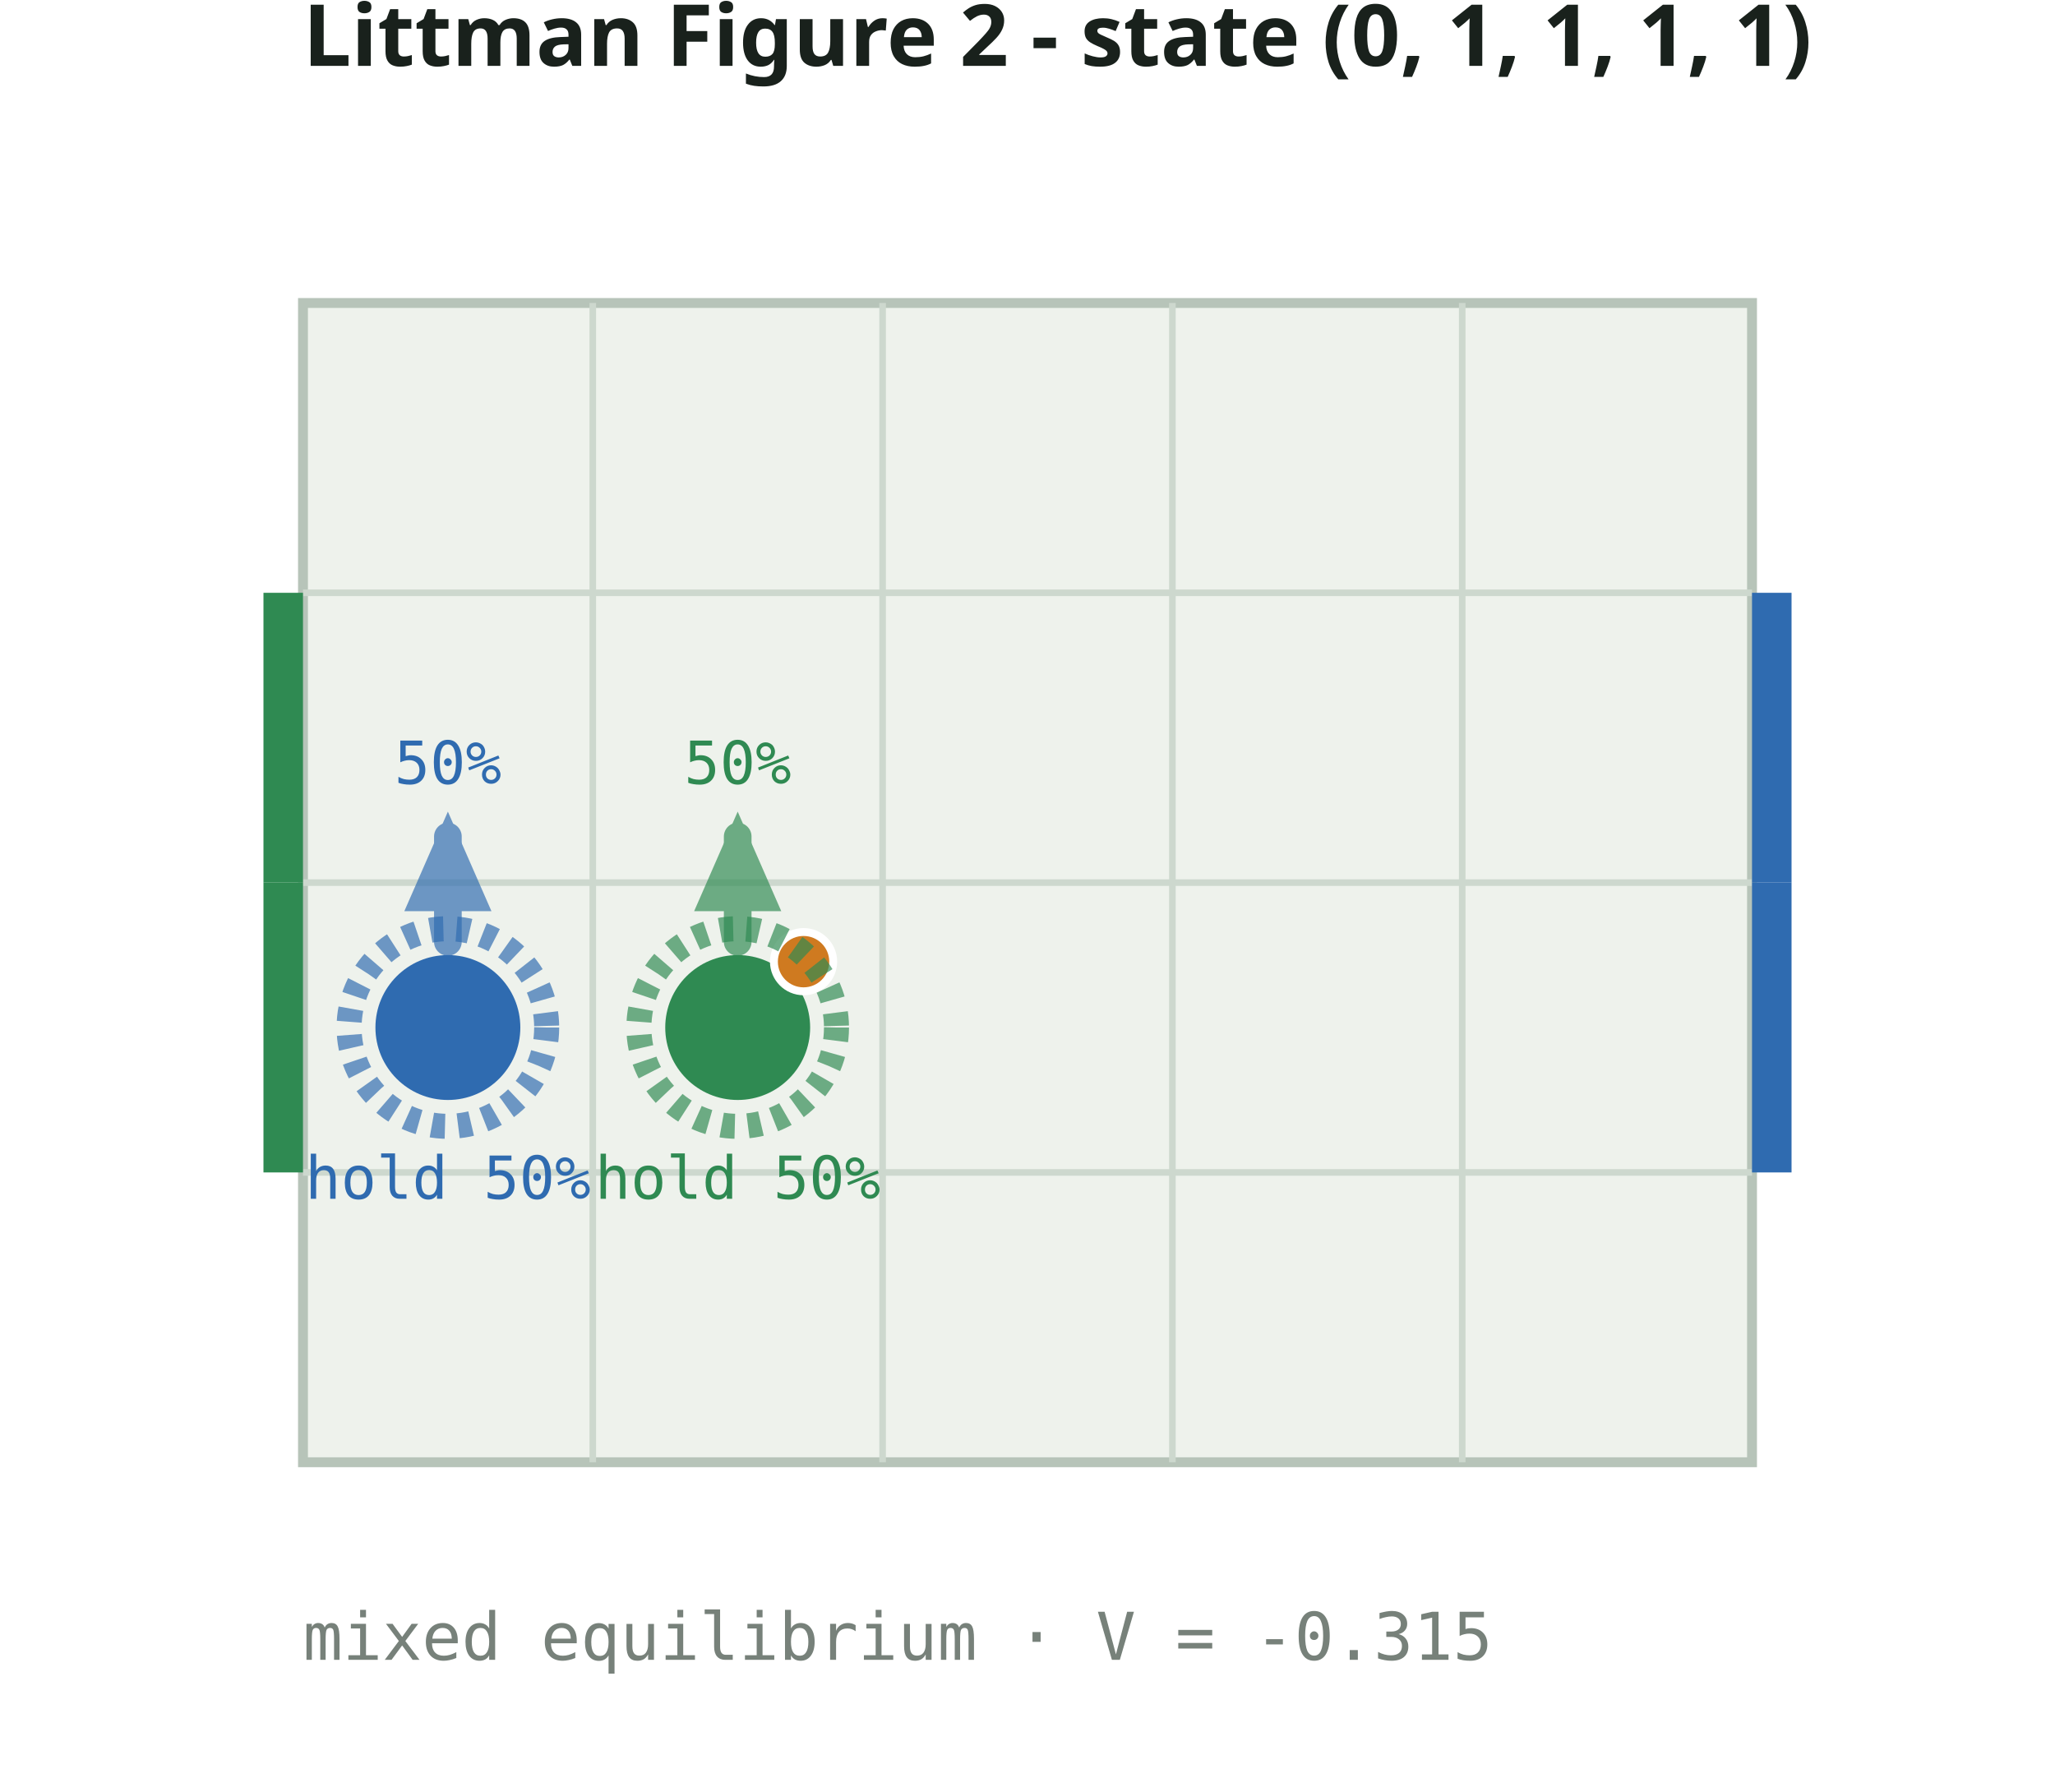
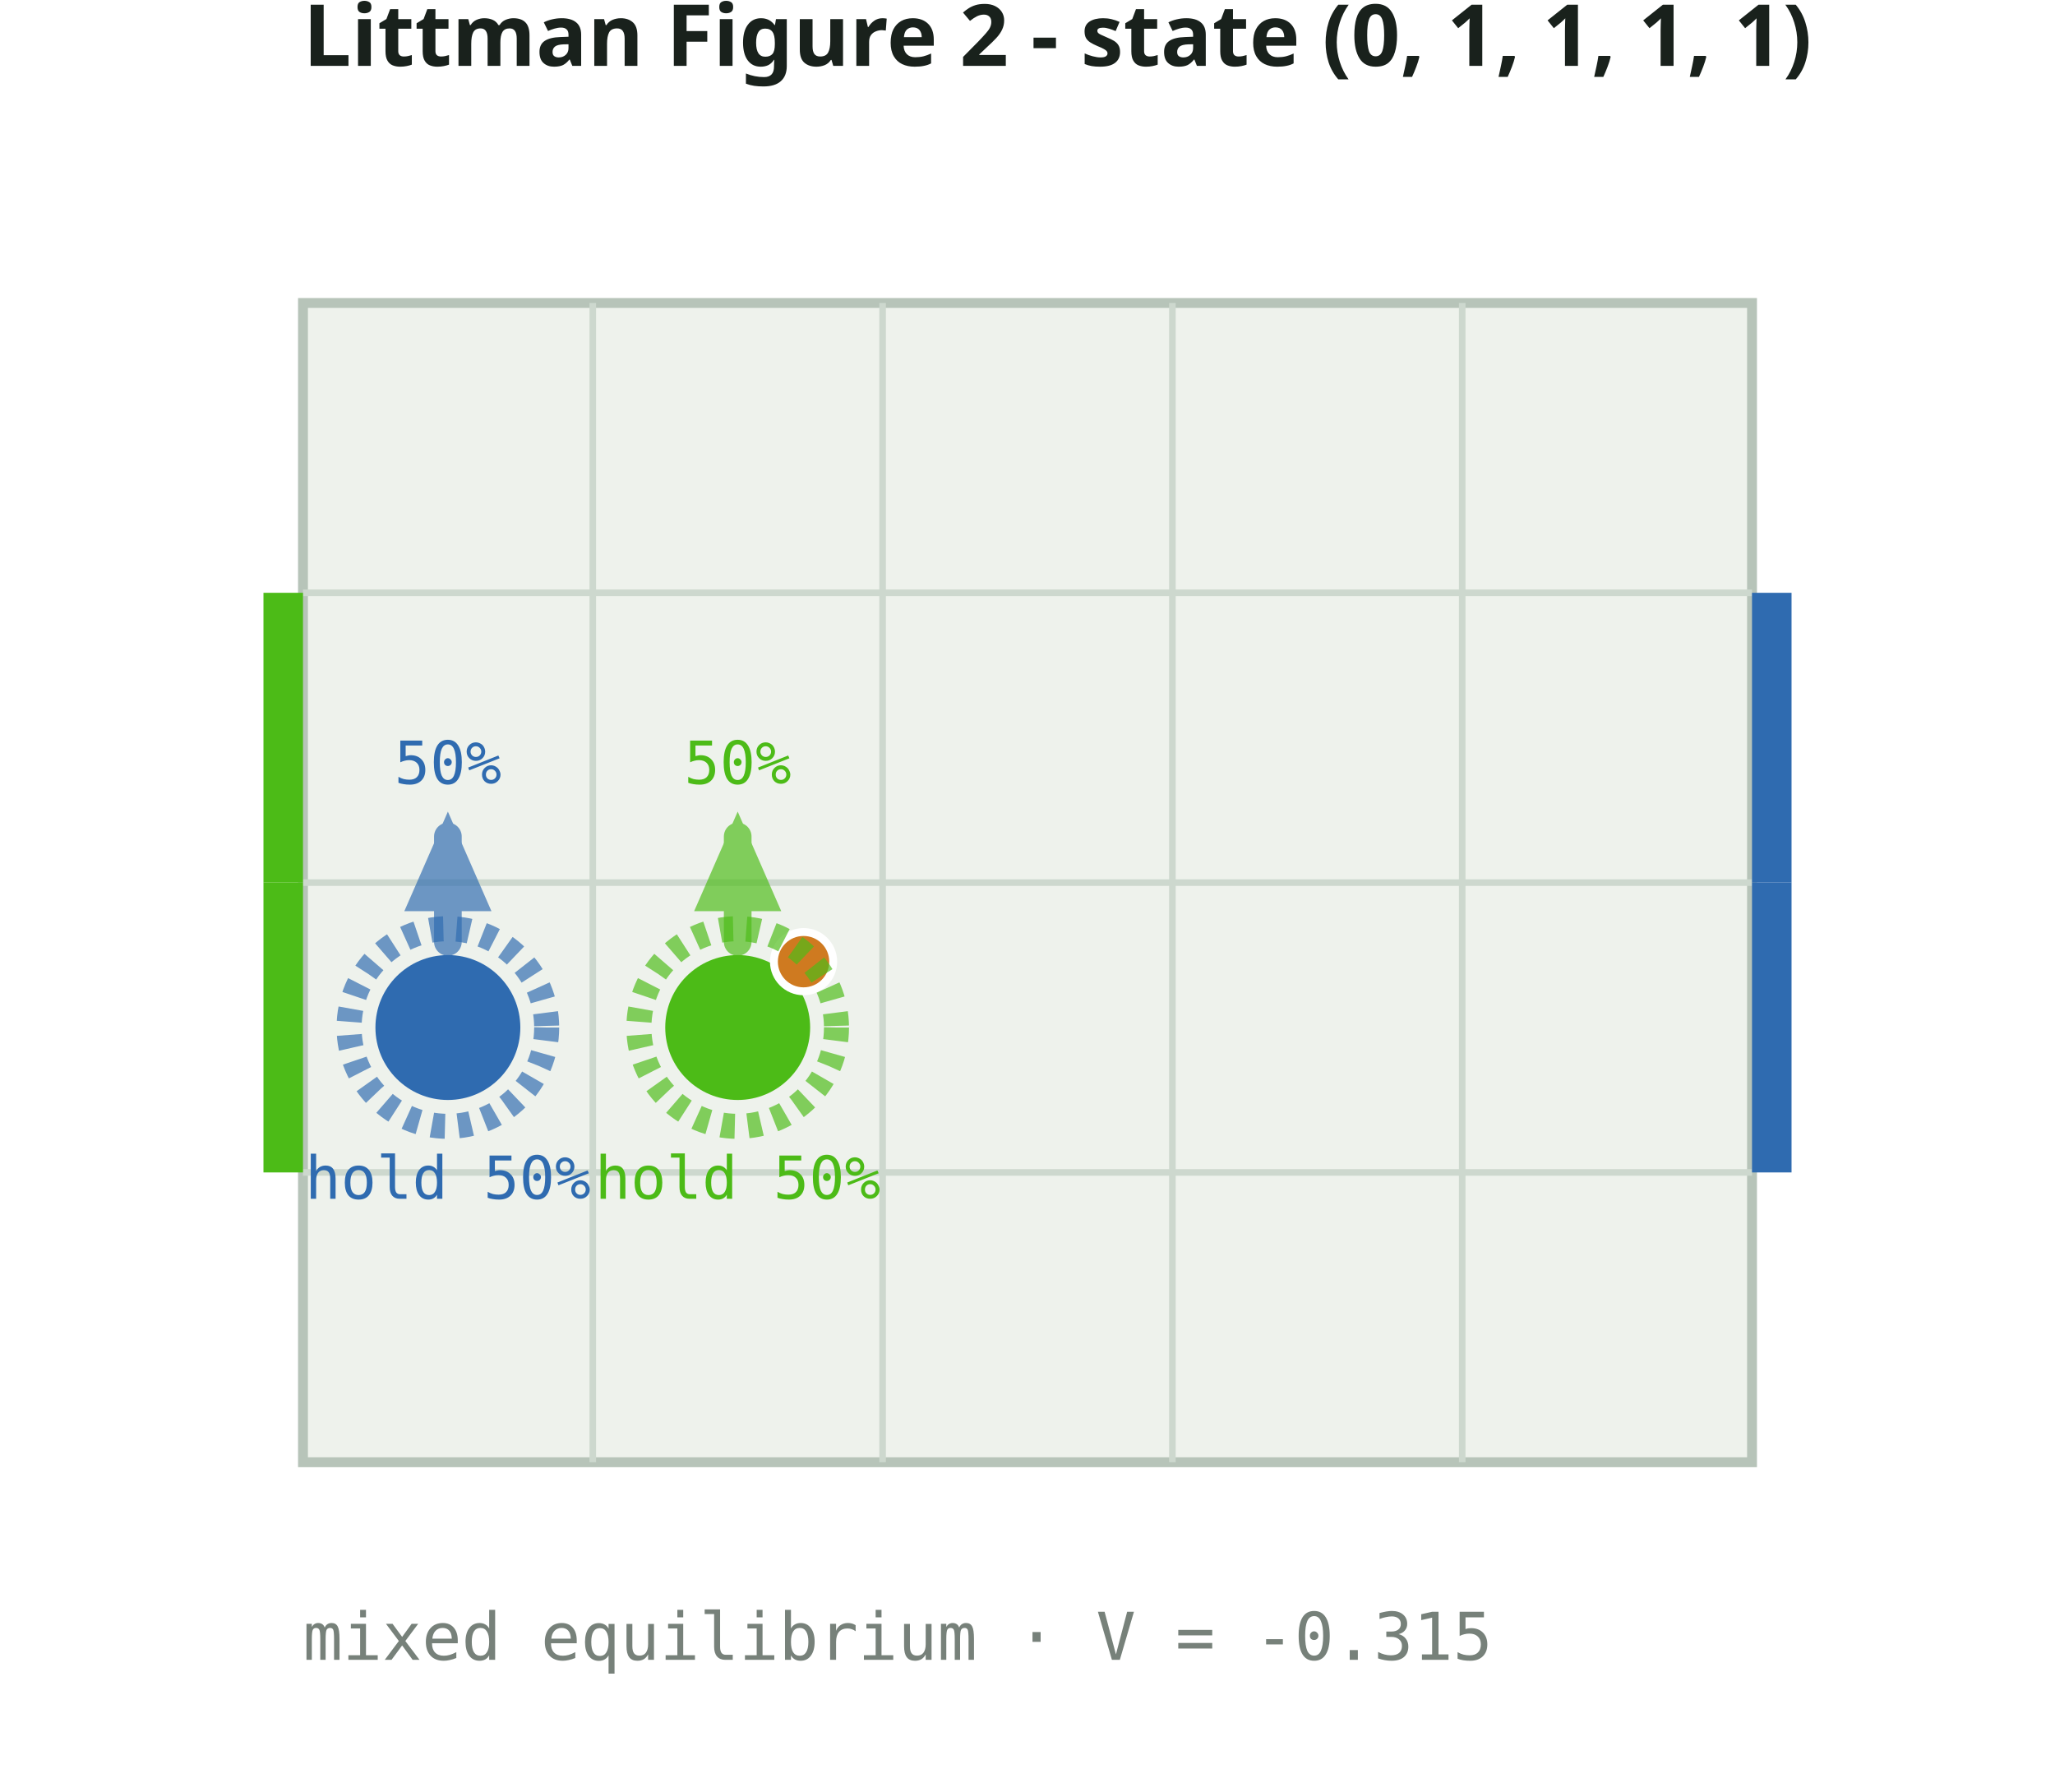
<svg xmlns="http://www.w3.org/2000/svg" viewBox="-16 -16 312 272" role="img" aria-label="policy at state (0, 1, 1, 1, 1): mixed">
  <defs>
    <marker id="ah-2f6bb0" viewBox="0 0 8 8" refX="6" refY="4" markerWidth="3.6" markerHeight="3.6" orient="auto">
      <path d="M0 0.5 L8 4 L0 7.5 z" fill="var(--p0, #2f6bb0)" />
    </marker>
    <marker id="ah-2f8a52" viewBox="0 0 8 8" refX="6" refY="4" markerWidth="3.6" markerHeight="3.6" orient="auto">
-       <path d="M0 0.5 L8 4 L0 7.5 z" fill="var(--p1, #2f8a52)" />
+       <path d="M0 0.5 L8 4 L0 7.5 z" fill="var(--p1, #4CBB17)" />
    </marker>
  </defs>
  <rect x="30" y="30" width="220" height="176" fill="var(--tint, #eef2ec)" stroke="var(--rule-strong, #b7c4b9)" stroke-width="1.5" />
  <line x1="74" y1="30" x2="74" y2="206" stroke="var(--rule, #cdd8ce)" stroke-width="1" />
  <line x1="118" y1="30" x2="118" y2="206" stroke="var(--rule, #cdd8ce)" stroke-width="1" />
  <line x1="162" y1="30" x2="162" y2="206" stroke="var(--rule, #cdd8ce)" stroke-width="1" />
  <line x1="206" y1="30" x2="206" y2="206" stroke="var(--rule, #cdd8ce)" stroke-width="1" />
  <line x1="30" y1="74" x2="250" y2="74" stroke="var(--rule, #cdd8ce)" stroke-width="1" />
  <line x1="30" y1="118" x2="250" y2="118" stroke="var(--rule, #cdd8ce)" stroke-width="1" />
  <line x1="30" y1="162" x2="250" y2="162" stroke="var(--rule, #cdd8ce)" stroke-width="1" />
-   <rect x="24" y="118" width="6" height="44" fill="var(--p1, #2f8a52)" />
+   <rect x="24" y="118" width="6" height="44" fill="var(--p1, #4CBB17)" />
  <rect x="250" y="118" width="6" height="44" fill="var(--p0, #2f6bb0)" />
-   <rect x="24" y="74" width="6" height="44" fill="var(--p1, #2f8a52)" />
+   <rect x="24" y="74" width="6" height="44" fill="var(--p1, #4CBB17)" />
  <rect x="250" y="74" width="6" height="44" fill="var(--p0, #2f6bb0)" />
  <circle cx="52.0" cy="140.0" r="11" fill="var(--p0, #2f6bb0)" />
-   <circle cx="96.0" cy="140.0" r="11" fill="var(--p1, #2f8a52)" />
+   <circle cx="96.0" cy="140.0" r="11" fill="var(--p1, #4CBB17)" />
  <circle cx="106.0" cy="130.0" r="4.5" fill="var(--ball, #cf7a20)" stroke="var(--paper, #ffffff)" stroke-width="1.2" />
  <line x1="52.0" y1="127.0" x2="52.0" y2="111.0" stroke="var(--p0, #2f6bb0)" stroke-width="4.2" stroke-linecap="round" opacity="0.68" marker-end="url(#ah-2f6bb0)" />
  <text x="52.0" y="103.0" text-anchor="middle" font-family="ui-monospace,monospace" font-size="9" fill="var(--p0, #2f6bb0)">50%</text>
  <circle cx="52.0" cy="140.0" r="15" fill="none" stroke="var(--p0, #2f6bb0)" stroke-width="3.8" stroke-dasharray="2 2" opacity="0.68" />
  <text x="52.0" y="166.0" text-anchor="middle" font-family="ui-monospace,monospace" font-size="9" fill="var(--p0, #2f6bb0)">hold 50%</text>
-   <line x1="96.0" y1="127.0" x2="96.0" y2="111.0" stroke="var(--p1, #2f8a52)" stroke-width="4.2" stroke-linecap="round" opacity="0.68" marker-end="url(#ah-2f8a52)" />
-   <text x="96.0" y="103.0" text-anchor="middle" font-family="ui-monospace,monospace" font-size="9" fill="var(--p1, #2f8a52)">50%</text>
-   <circle cx="96.0" cy="140.0" r="15" fill="none" stroke="var(--p1, #2f8a52)" stroke-width="3.8" stroke-dasharray="2 2" opacity="0.68" />
-   <text x="96.0" y="166.0" text-anchor="middle" font-family="ui-monospace,monospace" font-size="9" fill="var(--p1, #2f8a52)">hold 50%</text>
+   <line x1="96.0" y1="127.0" x2="96.0" y2="111.0" stroke="var(--p1, #4CBB17)" stroke-width="4.2" stroke-linecap="round" opacity="0.68" marker-end="url(#ah-2f8a52)" />
+   <text x="96.0" y="103.0" text-anchor="middle" font-family="ui-monospace,monospace" font-size="9" fill="var(--p1, #4CBB17)">50%</text>
+   <circle cx="96.0" cy="140.0" r="15" fill="none" stroke="var(--p1, #4CBB17)" stroke-width="3.8" stroke-dasharray="2 2" opacity="0.68" />
+   <text x="96.0" y="166.0" text-anchor="middle" font-family="ui-monospace,monospace" font-size="9" fill="var(--p1, #4CBB17)">hold 50%</text>
  <text x="30" y="236" font-family="ui-monospace,monospace" font-size="10" fill="var(--ink-faint, #77817a)">mixed equilibrium · V = -0.315</text>
  <text x="30" y="-6" font-family="Barlow Semi Condensed,sans-serif" font-weight="600" font-size="13" fill="var(--ink, #19211c)">Littman Figure 2  -  state (0, 1, 1, 1, 1)</text>
</svg>
